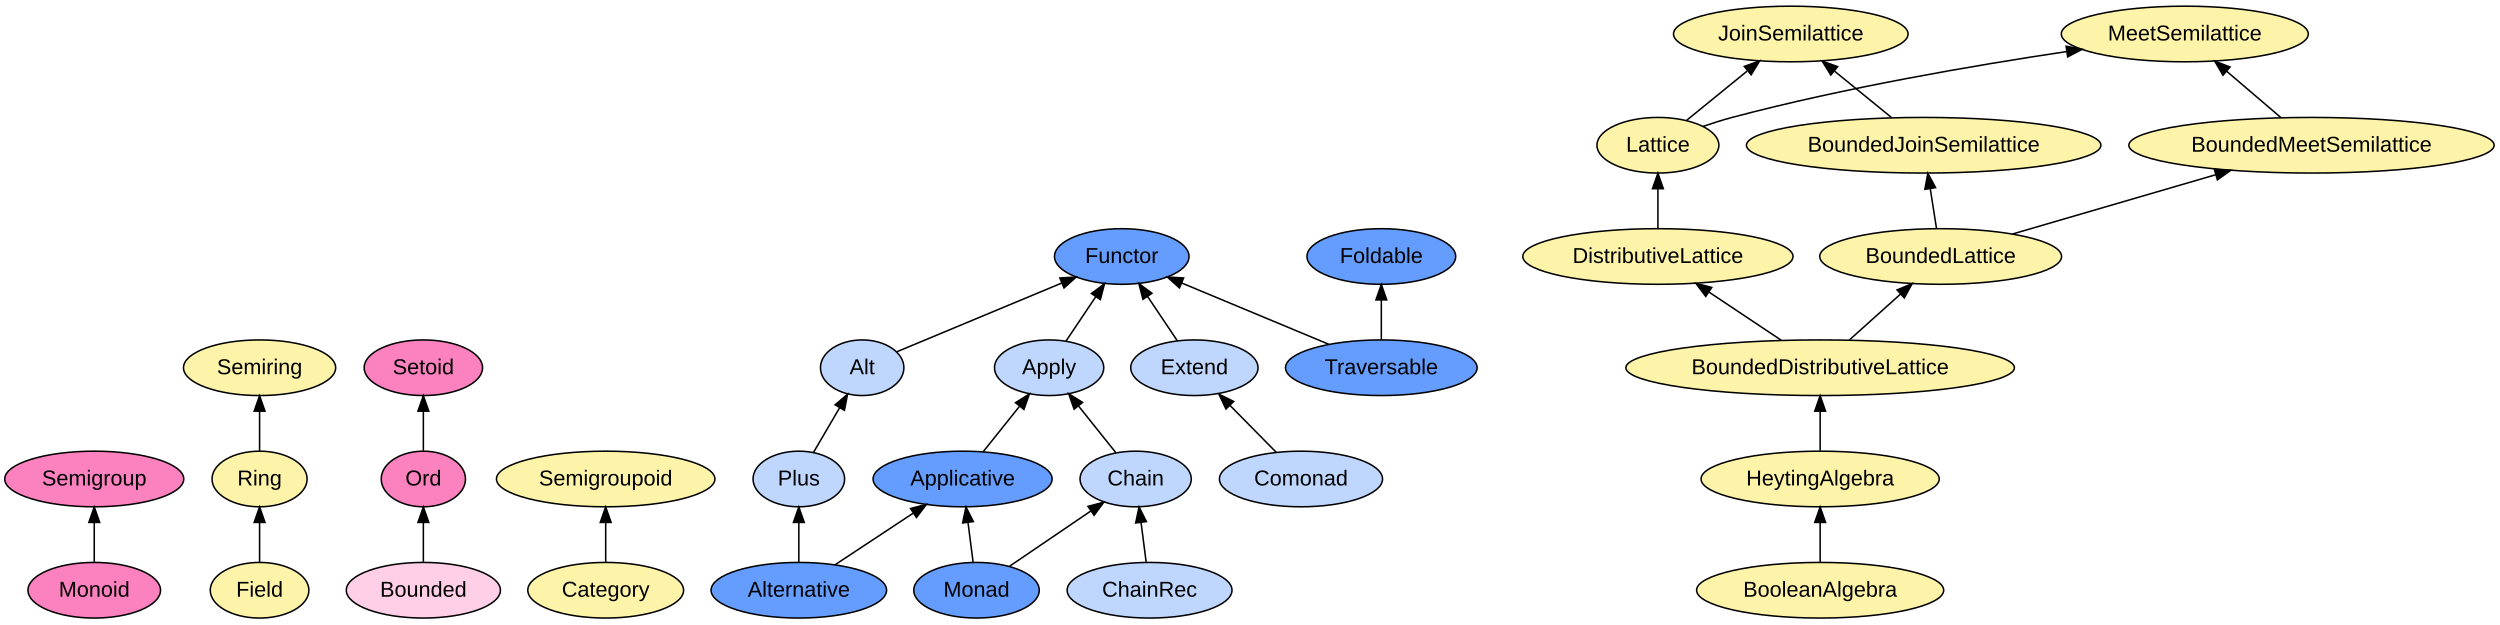
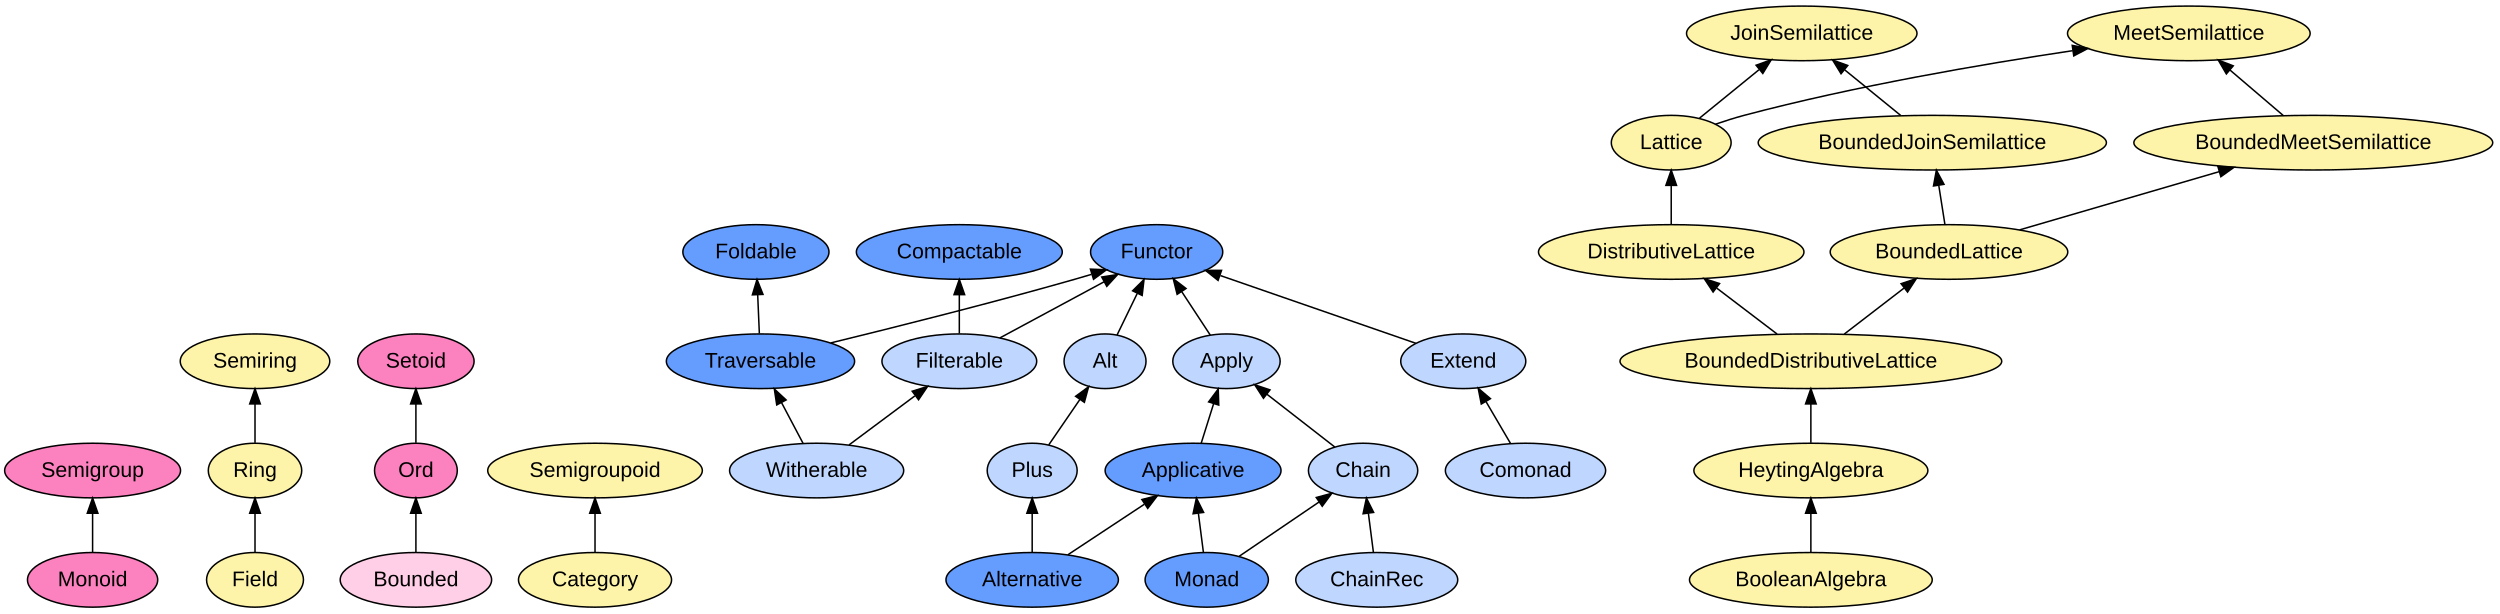
- <svg xmlns="http://www.w3.org/2000/svg" width="1618pt" height="404pt" viewBox="0.00 0.00 1618.00 404.00">
+ <svg xmlns="http://www.w3.org/2000/svg" width="1647pt" height="404pt" viewBox="0.00 0.00 1647.00 404.00">
  <g id="graph1" class="graph" transform="scale(1 1) rotate(0) translate(4 400)">
-     <polygon fill="white" stroke="white" points="-4,5 -4,-400 1615,-400 1615,5 -4,5" />
+     <polygon fill="white" stroke="white" points="-4,5 -4,-400 1644,-400 1644,5 -4,5" />
    <g id="node1" class="node">
      <ellipse fill="#fc81bf" stroke="black" cx="57" cy="-18" rx="42.893" ry="18" />
      <text text-anchor="middle" x="57" y="-13.8" font-family="arial" font-size="14.00">Monoid</text>
    </g>
    <g id="node3" class="node">
      <ellipse fill="#fc81bf" stroke="black" cx="57" cy="-90" rx="57.939" ry="18" />
      <text text-anchor="middle" x="57" y="-85.8" font-family="arial" font-size="14.00">Semigroup</text>
    </g>
    <g id="edge2" class="edge">
      <path fill="none" stroke="black" d="M57,-36.303C57,-44.017 57,-53.288 57,-61.888" />
      <polygon fill="black" stroke="black" points="53.5,-61.896 57,-71.896 60.5,-61.896 53.5,-61.896" />
    </g>
    <g id="node4" class="node">
      <ellipse fill="#fdf4aa" stroke="black" cx="164" cy="-18" rx="31.917" ry="18" />
      <text text-anchor="middle" x="164" y="-13.8" font-family="arial" font-size="14.00">Field</text>
    </g>
    <g id="node6" class="node">
      <ellipse fill="#fdf4aa" stroke="black" cx="164" cy="-90" rx="30.775" ry="18" />
      <text text-anchor="middle" x="164" y="-85.8" font-family="arial" font-size="14.00">Ring</text>
    </g>
    <g id="edge4" class="edge">
      <path fill="none" stroke="black" d="M164,-36.303C164,-44.017 164,-53.288 164,-61.888" />
      <polygon fill="black" stroke="black" points="160.5,-61.896 164,-71.896 167.5,-61.896 160.5,-61.896" />
    </g>
    <g id="node7" class="node">
      <ellipse fill="#fdf4aa" stroke="black" cx="164" cy="-162" rx="49.251" ry="18" />
      <text text-anchor="middle" x="164" y="-157.8" font-family="arial" font-size="14.00">Semiring</text>
    </g>
    <g id="edge5" class="edge">
      <path fill="none" stroke="black" d="M164,-108.303C164,-116.017 164,-125.288 164,-133.888" />
      <polygon fill="black" stroke="black" points="160.5,-133.896 164,-143.896 167.5,-133.896 160.5,-133.896" />
    </g>
    <g id="node8" class="node">
      <ellipse fill="#fc81bf" stroke="black" cx="270" cy="-90" rx="27.264" ry="18" />
      <text text-anchor="middle" x="270" y="-85.8" font-family="arial" font-size="14.00">Ord</text>
    </g>
    <g id="node9" class="node">
      <ellipse fill="#fc81bf" stroke="black" cx="270" cy="-162" rx="38.316" ry="18" />
      <text text-anchor="middle" x="270" y="-157.8" font-family="arial" font-size="14.00">Setoid</text>
    </g>
    <g id="edge8" class="edge">
      <path fill="none" stroke="black" d="M270,-108.303C270,-116.017 270,-125.288 270,-133.888" />
      <polygon fill="black" stroke="black" points="266.5,-133.896 270,-143.896 273.5,-133.896 266.5,-133.896" />
    </g>
    <g id="node10" class="node">
      <ellipse fill="#fecfe6" stroke="black" cx="270" cy="-18" rx="49.874" ry="18" />
      <text text-anchor="middle" x="270" y="-13.8" font-family="arial" font-size="14.00">Bounded</text>
    </g>
    <g id="edge7" class="edge">
      <path fill="none" stroke="black" d="M270,-36.303C270,-44.017 270,-53.288 270,-61.888" />
      <polygon fill="black" stroke="black" points="266.5,-61.896 270,-71.896 273.5,-61.896 266.5,-61.896" />
    </g>
    <g id="node12" class="node">
      <ellipse fill="#fdf4aa" stroke="black" cx="388" cy="-18" rx="50.417" ry="18" />
      <text text-anchor="middle" x="388" y="-13.8" font-family="arial" font-size="14.00">Category</text>
    </g>
    <g id="node14" class="node">
      <ellipse fill="#fdf4aa" stroke="black" cx="388" cy="-90" rx="70.697" ry="18" />
      <text text-anchor="middle" x="388" y="-85.8" font-family="arial" font-size="14.00">Semigroupoid</text>
    </g>
    <g id="edge10" class="edge">
      <path fill="none" stroke="black" d="M388,-36.303C388,-44.017 388,-53.288 388,-61.888" />
      <polygon fill="black" stroke="black" points="384.5,-61.896 388,-71.896 391.5,-61.896 384.5,-61.896" />
    </g>
    <g id="node15" class="node">
-       <ellipse fill="#659dfe" stroke="black" cx="722" cy="-234" rx="43.537" ry="18" />
-       <text text-anchor="middle" x="722" y="-229.8" font-family="arial" font-size="14.00">Functor</text>
+       <ellipse fill="#659dfe" stroke="black" cx="758" cy="-234" rx="43.537" ry="18" />
+       <text text-anchor="middle" x="758" y="-229.8" font-family="arial" font-size="14.00">Functor</text>
    </g>
    <g id="node16" class="node">
-       <ellipse fill="#659dfe" stroke="black" cx="619" cy="-90" rx="57.939" ry="18" />
-       <text text-anchor="middle" x="619" y="-85.8" font-family="arial" font-size="14.00">Applicative</text>
-     </g>
-     <g id="node27" class="node">
-       <ellipse fill="#bfd7ff" stroke="black" cx="675" cy="-162" rx="35.37" ry="18" />
-       <text text-anchor="middle" x="675" y="-157.8" font-family="arial" font-size="14.00">Apply</text>
+       <ellipse fill="#659dfe" stroke="black" cx="782" cy="-90" rx="57.939" ry="18" />
+       <text text-anchor="middle" x="782" y="-85.8" font-family="arial" font-size="14.00">Applicative</text>
+     </g>
+     <g id="node28" class="node">
+       <ellipse fill="#bfd7ff" stroke="black" cx="804" cy="-162" rx="35.37" ry="18" />
+       <text text-anchor="middle" x="804" y="-157.8" font-family="arial" font-size="14.00">Apply</text>
    </g>
    <g id="edge20" class="edge">
-       <path fill="none" stroke="black" d="M632.271,-107.589C639.276,-116.345 647.999,-127.249 655.734,-136.918" />
-       <polygon fill="black" stroke="black" points="653.229,-139.39 662.21,-145.012 658.696,-135.017 653.229,-139.39" />
+       <path fill="none" stroke="black" d="M787.326,-107.945C789.775,-115.739 792.742,-125.178 795.489,-133.921" />
+       <polygon fill="black" stroke="black" points="792.233,-135.234 798.571,-143.725 798.911,-133.135 792.233,-135.234" />
    </g>
    <g id="node17" class="node">
-       <ellipse fill="#659dfe" stroke="black" cx="628" cy="-18" rx="40.606" ry="18" />
-       <text text-anchor="middle" x="628" y="-13.8" font-family="arial" font-size="14.00">Monad</text>
+       <ellipse fill="#659dfe" stroke="black" cx="791" cy="-18" rx="40.606" ry="18" />
+       <text text-anchor="middle" x="791" y="-13.8" font-family="arial" font-size="14.00">Monad</text>
    </g>
    <g id="edge19" class="edge">
-       <path fill="none" stroke="black" d="M625.775,-36.303C624.783,-44.017 623.592,-53.288 622.486,-61.888" />
-       <polygon fill="black" stroke="black" points="619.003,-61.531 621.199,-71.896 625.946,-62.424 619.003,-61.531" />
-     </g>
-     <g id="node29" class="node">
-       <ellipse fill="#bfd7ff" stroke="black" cx="731" cy="-90" rx="36.013" ry="18" />
-       <text text-anchor="middle" x="731" y="-85.8" font-family="arial" font-size="14.00">Chain</text>
+       <path fill="none" stroke="black" d="M788.775,-36.303C787.783,-44.017 786.592,-53.288 785.486,-61.888" />
+       <polygon fill="black" stroke="black" points="782.003,-61.531 784.199,-71.896 788.946,-62.424 782.003,-61.531" />
+     </g>
+     <g id="node30" class="node">
+       <ellipse fill="#bfd7ff" stroke="black" cx="894" cy="-90" rx="36.013" ry="18" />
+       <text text-anchor="middle" x="894" y="-85.8" font-family="arial" font-size="14.00">Chain</text>
    </g>
    <g id="edge23" class="edge">
-       <path fill="none" stroke="black" d="M649.342,-33.504C664.596,-43.871 685.3,-57.942 702.044,-69.321" />
-       <polygon fill="black" stroke="black" points="700.15,-72.266 710.389,-74.992 704.085,-66.477 700.15,-72.266" />
+       <path fill="none" stroke="black" d="M812.342,-33.504C827.596,-43.871 848.3,-57.942 865.044,-69.321" />
+       <polygon fill="black" stroke="black" points="863.15,-72.266 873.389,-74.992 867.085,-66.477 863.15,-72.266" />
    </g>
    <g id="node18" class="node">
-       <ellipse fill="#659dfe" stroke="black" cx="513" cy="-18" rx="56.793" ry="18" />
-       <text text-anchor="middle" x="513" y="-13.8" font-family="arial" font-size="14.00">Alternative</text>
+       <ellipse fill="#659dfe" stroke="black" cx="676" cy="-18" rx="56.793" ry="18" />
+       <text text-anchor="middle" x="676" y="-13.8" font-family="arial" font-size="14.00">Alternative</text>
    </g>
    <g id="edge14" class="edge">
-       <path fill="none" stroke="black" d="M536.525,-34.535C551.346,-44.323 570.677,-57.088 586.898,-67.8" />
-       <polygon fill="black" stroke="black" points="585.268,-70.918 595.541,-73.508 589.125,-65.077 585.268,-70.918" />
-     </g>
-     <g id="node25" class="node">
-       <ellipse fill="#bfd7ff" stroke="black" cx="513" cy="-90" rx="29.634" ry="18" />
-       <text text-anchor="middle" x="513" y="-85.8" font-family="arial" font-size="14.00">Plus</text>
+       <path fill="none" stroke="black" d="M699.525,-34.535C714.346,-44.323 733.677,-57.088 749.898,-67.8" />
+       <polygon fill="black" stroke="black" points="748.268,-70.918 758.541,-73.508 752.125,-65.077 748.268,-70.918" />
+     </g>
+     <g id="node26" class="node">
+       <ellipse fill="#bfd7ff" stroke="black" cx="676" cy="-90" rx="29.634" ry="18" />
+       <text text-anchor="middle" x="676" y="-85.8" font-family="arial" font-size="14.00">Plus</text>
    </g>
    <g id="edge16" class="edge">
-       <path fill="none" stroke="black" d="M513,-36.303C513,-44.017 513,-53.288 513,-61.888" />
-       <polygon fill="black" stroke="black" points="509.5,-61.896 513,-71.896 516.5,-61.896 509.5,-61.896" />
+       <path fill="none" stroke="black" d="M676,-36.303C676,-44.017 676,-53.288 676,-61.888" />
+       <polygon fill="black" stroke="black" points="672.5,-61.896 676,-71.896 679.5,-61.896 672.5,-61.896" />
    </g>
    <g id="node19" class="node">
-       <ellipse fill="#659dfe" stroke="black" cx="890" cy="-162" rx="62.014" ry="18" />
-       <text text-anchor="middle" x="890" y="-157.8" font-family="arial" font-size="14.00">Traversable</text>
+       <ellipse fill="#659dfe" stroke="black" cx="497" cy="-162" rx="62.014" ry="18" />
+       <text text-anchor="middle" x="497" y="-157.8" font-family="arial" font-size="14.00">Traversable</text>
    </g>
    <g id="edge33" class="edge">
-       <path fill="none" stroke="black" d="M856.003,-177.166C828.437,-188.651 789.577,-204.843 760.798,-216.834" />
-       <polygon fill="black" stroke="black" points="759.34,-213.65 751.456,-220.727 762.033,-220.111 759.34,-213.65" />
+       <path fill="none" stroke="black" d="M543.234,-174.075C585.312,-184.335 649.062,-200.332 704,-216 707.615,-217.031 711.356,-218.134 715.103,-219.263" />
+       <polygon fill="black" stroke="black" points="714.372,-222.7 724.959,-222.286 716.424,-216.007 714.372,-222.7" />
    </g>
    <g id="node20" class="node">
-       <ellipse fill="#659dfe" stroke="black" cx="890" cy="-234" rx="48.126" ry="18" />
-       <text text-anchor="middle" x="890" y="-229.8" font-family="arial" font-size="14.00">Foldable</text>
+       <ellipse fill="#659dfe" stroke="black" cx="494" cy="-234" rx="48.126" ry="18" />
+       <text text-anchor="middle" x="494" y="-229.8" font-family="arial" font-size="14.00">Foldable</text>
    </g>
    <g id="edge31" class="edge">
-       <path fill="none" stroke="black" d="M890,-180.303C890,-188.017 890,-197.288 890,-205.888" />
-       <polygon fill="black" stroke="black" points="886.5,-205.896 890,-215.896 893.5,-205.896 886.5,-205.896" />
+       <path fill="none" stroke="black" d="M496.258,-180.303C495.928,-188.017 495.531,-197.288 495.162,-205.888" />
+       <polygon fill="black" stroke="black" points="491.665,-205.755 494.733,-215.896 498.658,-206.055 491.665,-205.755" />
    </g>
    <g id="node21" class="node">
-       <ellipse fill="#bfd7ff" stroke="black" cx="554" cy="-162" rx="27" ry="18" />
-       <text text-anchor="middle" x="554" y="-157.8" font-family="arial" font-size="14.00">Alt</text>
+       <ellipse fill="#659dfe" stroke="black" cx="628" cy="-234" rx="67.832" ry="18" />
+       <text text-anchor="middle" x="628" y="-229.8" font-family="arial" font-size="14.00">Compactable</text>
+     </g>
+     <g id="node22" class="node">
+       <ellipse fill="#bfd7ff" stroke="black" cx="724" cy="-162" rx="27" ry="18" />
+       <text text-anchor="middle" x="724" y="-157.8" font-family="arial" font-size="14.00">Alt</text>
    </g>
    <g id="edge12" class="edge">
-       <path fill="none" stroke="black" d="M576.309,-172.295C603.524,-183.635 649.992,-202.997 683.131,-216.805" />
-       <polygon fill="black" stroke="black" points="681.947,-220.103 692.524,-220.718 684.639,-213.641 681.947,-220.103" />
+       <path fill="none" stroke="black" d="M731.886,-179.235C735.846,-187.389 740.743,-197.471 745.223,-206.693" />
+       <polygon fill="black" stroke="black" points="742.165,-208.41 749.683,-215.876 748.462,-205.352 742.165,-208.41" />
    </g>
    <g id="edge17" class="edge">
-       <path fill="none" stroke="black" d="M522.509,-107.235C527.529,-115.805 533.796,-126.506 539.415,-136.1" />
-       <polygon fill="black" stroke="black" points="536.468,-137.993 544.542,-144.853 542.508,-134.455 536.468,-137.993" />
+       <path fill="none" stroke="black" d="M686.892,-106.884C692.968,-115.745 700.66,-126.963 707.464,-136.885" />
+       <polygon fill="black" stroke="black" points="704.609,-138.911 713.151,-145.179 710.382,-134.952 704.609,-138.911" />
    </g>
    <g id="edge21" class="edge">
-       <path fill="none" stroke="black" d="M685.901,-179.235C691.631,-187.77 698.781,-198.418 705.201,-207.981" />
-       <polygon fill="black" stroke="black" points="702.352,-210.015 710.832,-216.367 708.163,-206.113 702.352,-210.015" />
+       <path fill="none" stroke="black" d="M793.331,-179.235C787.723,-187.77 780.725,-198.418 774.441,-207.981" />
+       <polygon fill="black" stroke="black" points="771.497,-206.087 768.931,-216.367 777.347,-209.932 771.497,-206.087" />
    </g>
    <g id="edge24" class="edge">
-       <path fill="none" stroke="black" d="M718.293,-106.884C711.133,-115.834 702.048,-127.19 694.052,-137.185" />
-       <polygon fill="black" stroke="black" points="691.171,-135.184 687.657,-145.179 696.637,-139.557 691.171,-135.184" />
-     </g>
-     <g id="node30" class="node">
-       <ellipse fill="#bfd7ff" stroke="black" cx="740" cy="-18" rx="53.348" ry="18" />
-       <text text-anchor="middle" x="740" y="-13.8" font-family="arial" font-size="14.00">ChainRec</text>
+       <path fill="none" stroke="black" d="M875.352,-105.504C862.44,-115.547 845.059,-129.066 830.684,-140.246" />
+       <polygon fill="black" stroke="black" points="828.369,-137.612 822.624,-146.515 832.667,-143.138 828.369,-137.612" />
+     </g>
+     <g id="node31" class="node">
+       <ellipse fill="#bfd7ff" stroke="black" cx="903" cy="-18" rx="53.348" ry="18" />
+       <text text-anchor="middle" x="903" y="-13.8" font-family="arial" font-size="14.00">ChainRec</text>
    </g>
    <g id="edge26" class="edge">
-       <path fill="none" stroke="black" d="M737.775,-36.303C736.783,-44.017 735.592,-53.288 734.486,-61.888" />
-       <polygon fill="black" stroke="black" points="731.003,-61.531 733.199,-71.896 737.946,-62.424 731.003,-61.531" />
-     </g>
-     <g id="node32" class="node">
-       <ellipse fill="#bfd7ff" stroke="black" cx="838" cy="-90" rx="52.785" ry="18" />
-       <text text-anchor="middle" x="838" y="-85.8" font-family="arial" font-size="14.00">Comonad</text>
-     </g>
-     <g id="node34" class="node">
-       <ellipse fill="#bfd7ff" stroke="black" cx="769" cy="-162" rx="41.188" ry="18" />
-       <text text-anchor="middle" x="769" y="-157.8" font-family="arial" font-size="14.00">Extend</text>
+       <path fill="none" stroke="black" d="M900.775,-36.303C899.783,-44.017 898.592,-53.288 897.486,-61.888" />
+       <polygon fill="black" stroke="black" points="894.003,-61.531 896.199,-71.896 900.946,-62.424 894.003,-61.531" />
+     </g>
+     <g id="node33" class="node">
+       <ellipse fill="#bfd7ff" stroke="black" cx="1001" cy="-90" rx="52.785" ry="18" />
+       <text text-anchor="middle" x="1001" y="-85.8" font-family="arial" font-size="14.00">Comonad</text>
+     </g>
+     <g id="node35" class="node">
+       <ellipse fill="#bfd7ff" stroke="black" cx="960" cy="-162" rx="41.188" ry="18" />
+       <text text-anchor="middle" x="960" y="-157.8" font-family="arial" font-size="14.00">Extend</text>
    </g>
    <g id="edge28" class="edge">
-       <path fill="none" stroke="black" d="M821.997,-107.235C813.114,-116.247 801.908,-127.615 792.091,-137.574" />
-       <polygon fill="black" stroke="black" points="789.444,-135.274 784.917,-144.853 794.429,-140.188 789.444,-135.274" />
+       <path fill="none" stroke="black" d="M991.075,-107.945C986.24,-116.199 980.325,-126.299 974.958,-135.462" />
+       <polygon fill="black" stroke="black" points="971.868,-133.813 969.834,-144.211 977.908,-137.351 971.868,-133.813" />
    </g>
    <g id="edge29" class="edge">
-       <path fill="none" stroke="black" d="M757.862,-179.589C752.125,-188.132 745.016,-198.722 738.643,-208.213" />
-       <polygon fill="black" stroke="black" points="735.727,-206.277 733.058,-216.53 741.539,-210.179 735.727,-206.277" />
-     </g>
-     <g id="node37" class="node">
-       <ellipse fill="#fdf4aa" stroke="black" cx="1174" cy="-18" rx="79.965" ry="18" />
-       <text text-anchor="middle" x="1174" y="-13.8" font-family="arial" font-size="14.00">BooleanAlgebra</text>
-     </g>
-     <g id="node39" class="node">
-       <ellipse fill="#fdf4aa" stroke="black" cx="1174" cy="-90" rx="77.078" ry="18" />
-       <text text-anchor="middle" x="1174" y="-85.8" font-family="arial" font-size="14.00">HeytingAlgebra</text>
+       <path fill="none" stroke="black" d="M928.88,-173.784C894.339,-185.754 838.411,-205.135 800.006,-218.444" />
+       <polygon fill="black" stroke="black" points="798.46,-215.275 790.158,-221.856 800.752,-221.889 798.46,-215.275" />
+     </g>
+     <g id="node38" class="node">
+       <ellipse fill="#bfd7ff" stroke="black" cx="628" cy="-162" rx="50.974" ry="18" />
+       <text text-anchor="middle" x="628" y="-157.8" font-family="arial" font-size="14.00">Filterable</text>
    </g>
    <g id="edge35" class="edge">
-       <path fill="none" stroke="black" d="M1174,-36.303C1174,-44.017 1174,-53.288 1174,-61.888" />
-       <polygon fill="black" stroke="black" points="1170.5,-61.896 1174,-71.896 1177.5,-61.896 1170.5,-61.896" />
-     </g>
-     <g id="node40" class="node">
-       <ellipse fill="#fdf4aa" stroke="black" cx="1174" cy="-162" rx="125.748" ry="18" />
-       <text text-anchor="middle" x="1174" y="-157.8" font-family="arial" font-size="14.00">BoundedDistributiveLattice</text>
-     </g>
-     <g id="edge36" class="edge">
-       <path fill="none" stroke="black" d="M1174,-108.303C1174,-116.017 1174,-125.288 1174,-133.888" />
-       <polygon fill="black" stroke="black" points="1170.5,-133.896 1174,-143.896 1177.5,-133.896 1170.5,-133.896" />
+       <path fill="none" stroke="black" d="M654.621,-177.334C674.511,-188.044 701.869,-202.776 723.446,-214.394" />
+       <polygon fill="black" stroke="black" points="721.836,-217.502 732.3,-219.162 725.155,-211.339 721.836,-217.502" />
+     </g>
+     <g id="edge37" class="edge">
+       <path fill="none" stroke="black" d="M628,-180.303C628,-188.017 628,-197.288 628,-205.888" />
+       <polygon fill="black" stroke="black" points="624.5,-205.896 628,-215.896 631.5,-205.896 624.5,-205.896" />
    </g>
    <g id="node41" class="node">
-       <ellipse fill="#fdf4aa" stroke="black" cx="1252" cy="-234" rx="78.26" ry="18" />
-       <text text-anchor="middle" x="1252" y="-229.8" font-family="arial" font-size="14.00">BoundedLattice</text>
-     </g>
-     <g id="edge37" class="edge">
-       <path fill="none" stroke="black" d="M1192.88,-179.945C1202.82,-188.866 1215.16,-199.943 1226,-209.664" />
-       <polygon fill="black" stroke="black" points="1223.78,-212.378 1233.56,-216.453 1228.46,-207.169 1223.78,-212.378" />
+       <ellipse fill="#bfd7ff" stroke="black" cx="534" cy="-90" rx="57.355" ry="18" />
+       <text text-anchor="middle" x="534" y="-85.8" font-family="arial" font-size="14.00">Witherable</text>
+     </g>
+     <g id="edge39" class="edge">
+       <path fill="none" stroke="black" d="M525.043,-107.945C520.789,-115.993 515.608,-125.795 510.862,-134.774" />
+       <polygon fill="black" stroke="black" points="507.71,-133.248 506.131,-143.725 513.899,-136.519 507.71,-133.248" />
+     </g>
+     <g id="edge41" class="edge">
+       <path fill="none" stroke="black" d="M555.33,-106.884C568.159,-116.438 584.67,-128.733 598.71,-139.188" />
+       <polygon fill="black" stroke="black" points="596.967,-142.254 607.078,-145.42 601.148,-136.64 596.967,-142.254" />
    </g>
    <g id="node44" class="node">
-       <ellipse fill="#fdf4aa" stroke="black" cx="1069" cy="-234" rx="87.449" ry="18" />
-       <text text-anchor="middle" x="1069" y="-229.8" font-family="arial" font-size="14.00">DistributiveLattice</text>
-     </g>
-     <g id="edge40" class="edge">
-       <path fill="none" stroke="black" d="M1148.85,-179.767C1134.85,-189.099 1117.26,-200.83 1102.15,-210.903" />
-       <polygon fill="black" stroke="black" points="1099.96,-208.152 1093.58,-216.612 1103.84,-213.977 1099.96,-208.152" />
-     </g>
-     <g id="node42" class="node">
-       <ellipse fill="#fdf4aa" stroke="black" cx="1241" cy="-306" rx="114.715" ry="18" />
-       <text text-anchor="middle" x="1241" y="-301.8" font-family="arial" font-size="14.00">BoundedJoinSemilattice</text>
-     </g>
-     <g id="edge38" class="edge">
-       <path fill="none" stroke="black" d="M1249.28,-252.303C1248.07,-260.017 1246.61,-269.288 1245.26,-277.888" />
-       <polygon fill="black" stroke="black" points="1241.78,-277.474 1243.69,-287.896 1248.7,-278.56 1241.78,-277.474" />
+       <ellipse fill="#fdf4aa" stroke="black" cx="1189" cy="-18" rx="79.965" ry="18" />
+       <text text-anchor="middle" x="1189" y="-13.8" font-family="arial" font-size="14.00">BooleanAlgebra</text>
+     </g>
+     <g id="node46" class="node">
+       <ellipse fill="#fdf4aa" stroke="black" cx="1189" cy="-90" rx="77.078" ry="18" />
+       <text text-anchor="middle" x="1189" y="-85.8" font-family="arial" font-size="14.00">HeytingAlgebra</text>
+     </g>
+     <g id="edge43" class="edge">
+       <path fill="none" stroke="black" d="M1189,-36.303C1189,-44.017 1189,-53.288 1189,-61.888" />
+       <polygon fill="black" stroke="black" points="1185.5,-61.896 1189,-71.896 1192.5,-61.896 1185.5,-61.896" />
+     </g>
+     <g id="node47" class="node">
+       <ellipse fill="#fdf4aa" stroke="black" cx="1189" cy="-162" rx="125.748" ry="18" />
+       <text text-anchor="middle" x="1189" y="-157.8" font-family="arial" font-size="14.00">BoundedDistributiveLattice</text>
+     </g>
+     <g id="edge44" class="edge">
+       <path fill="none" stroke="black" d="M1189,-108.303C1189,-116.017 1189,-125.288 1189,-133.888" />
+       <polygon fill="black" stroke="black" points="1185.5,-133.896 1189,-143.896 1192.5,-133.896 1185.5,-133.896" />
+     </g>
+     <g id="node48" class="node">
+       <ellipse fill="#fdf4aa" stroke="black" cx="1280" cy="-234" rx="78.26" ry="18" />
+       <text text-anchor="middle" x="1280" y="-229.8" font-family="arial" font-size="14.00">BoundedLattice</text>
+     </g>
+     <g id="edge45" class="edge">
+       <path fill="none" stroke="black" d="M1211.03,-179.945C1222.85,-189.04 1237.59,-200.374 1250.4,-210.229" />
+       <polygon fill="black" stroke="black" points="1248.43,-213.13 1258.49,-216.453 1252.7,-207.581 1248.43,-213.13" />
    </g>
    <g id="node51" class="node">
-       <ellipse fill="#fdf4aa" stroke="black" cx="1492" cy="-306" rx="118.226" ry="18" />
-       <text text-anchor="middle" x="1492" y="-301.8" font-family="arial" font-size="14.00">BoundedMeetSemilattice</text>
+       <ellipse fill="#fdf4aa" stroke="black" cx="1097" cy="-234" rx="87.449" ry="18" />
+       <text text-anchor="middle" x="1097" y="-229.8" font-family="arial" font-size="14.00">DistributiveLattice</text>
    </g>
    <g id="edge48" class="edge">
-       <path fill="none" stroke="black" d="M1298.56,-248.58C1336.04,-259.512 1389.05,-274.973 1430.1,-286.947" />
-       <polygon fill="black" stroke="black" points="1429.15,-290.316 1439.73,-289.756 1431.11,-283.596 1429.15,-290.316" />
-     </g>
-     <g id="node46" class="node">
-       <ellipse fill="#fdf4aa" stroke="black" cx="1155" cy="-378" rx="75.915" ry="18" />
-       <text text-anchor="middle" x="1155" y="-373.8" font-family="arial" font-size="14.00">JoinSemilattice</text>
+       <path fill="none" stroke="black" d="M1166.73,-179.945C1154.78,-189.04 1139.88,-200.374 1126.93,-210.229" />
+       <polygon fill="black" stroke="black" points="1124.59,-207.612 1118.75,-216.453 1128.83,-213.183 1124.59,-207.612" />
+     </g>
+     <g id="node49" class="node">
+       <ellipse fill="#fdf4aa" stroke="black" cx="1269" cy="-306" rx="114.715" ry="18" />
+       <text text-anchor="middle" x="1269" y="-301.8" font-family="arial" font-size="14.00">BoundedJoinSemilattice</text>
    </g>
    <g id="edge46" class="edge">
-       <path fill="none" stroke="black" d="M1220.18,-323.945C1209.11,-332.953 1195.35,-344.158 1183.32,-353.947" />
-       <polygon fill="black" stroke="black" points="1180.88,-351.425 1175.33,-360.453 1185.29,-356.854 1180.88,-351.425" />
-     </g>
-     <g id="node45" class="node">
-       <ellipse fill="#fdf4aa" stroke="black" cx="1069" cy="-306" rx="39.46" ry="18" />
-       <text text-anchor="middle" x="1069" y="-301.8" font-family="arial" font-size="14.00">Lattice</text>
-     </g>
-     <g id="edge41" class="edge">
-       <path fill="none" stroke="black" d="M1069,-252.303C1069,-260.017 1069,-269.288 1069,-277.888" />
-       <polygon fill="black" stroke="black" points="1065.5,-277.896 1069,-287.896 1072.5,-277.896 1065.5,-277.896" />
-     </g>
-     <g id="edge42" class="edge">
-       <path fill="none" stroke="black" d="M1087.66,-322.189C1099.09,-331.491 1113.94,-343.576 1126.78,-354.031" />
-       <polygon fill="black" stroke="black" points="1124.91,-357.022 1134.88,-360.62 1129.33,-351.593 1124.91,-357.022" />
-     </g>
-     <g id="node48" class="node">
-       <ellipse fill="#fdf4aa" stroke="black" cx="1410" cy="-378" rx="79.926" ry="18" />
-       <text text-anchor="middle" x="1410" y="-373.8" font-family="arial" font-size="14.00">MeetSemilattice</text>
-     </g>
-     <g id="edge44" class="edge">
-       <path fill="none" stroke="black" d="M1098.21,-318.189C1104.36,-320.306 1110.85,-322.366 1117,-324 1189.5,-343.26 1273.94,-357.714 1333.5,-366.622" />
-       <polygon fill="black" stroke="black" points="1333.18,-370.112 1343.58,-368.113 1334.2,-363.188 1333.18,-370.112" />
+       <path fill="none" stroke="black" d="M1277.28,-252.303C1276.07,-260.017 1274.61,-269.288 1273.26,-277.888" />
+       <polygon fill="black" stroke="black" points="1269.78,-277.474 1271.69,-287.896 1276.7,-278.56 1269.78,-277.474" />
+     </g>
+     <g id="node58" class="node">
+       <ellipse fill="#fdf4aa" stroke="black" cx="1520" cy="-306" rx="118.226" ry="18" />
+       <text text-anchor="middle" x="1520" y="-301.8" font-family="arial" font-size="14.00">BoundedMeetSemilattice</text>
+     </g>
+     <g id="edge56" class="edge">
+       <path fill="none" stroke="black" d="M1326.56,-248.58C1364.04,-259.512 1417.05,-274.973 1458.1,-286.947" />
+       <polygon fill="black" stroke="black" points="1457.15,-290.316 1467.73,-289.756 1459.11,-283.596 1457.15,-290.316" />
+     </g>
+     <g id="node53" class="node">
+       <ellipse fill="#fdf4aa" stroke="black" cx="1183" cy="-378" rx="75.915" ry="18" />
+       <text text-anchor="middle" x="1183" y="-373.8" font-family="arial" font-size="14.00">JoinSemilattice</text>
+     </g>
+     <g id="edge54" class="edge">
+       <path fill="none" stroke="black" d="M1248.18,-323.945C1237.11,-332.953 1223.35,-344.158 1211.32,-353.947" />
+       <polygon fill="black" stroke="black" points="1208.88,-351.425 1203.33,-360.453 1213.29,-356.854 1208.88,-351.425" />
+     </g>
+     <g id="node52" class="node">
+       <ellipse fill="#fdf4aa" stroke="black" cx="1097" cy="-306" rx="39.46" ry="18" />
+       <text text-anchor="middle" x="1097" y="-301.8" font-family="arial" font-size="14.00">Lattice</text>
    </g>
    <g id="edge49" class="edge">
-       <path fill="none" stroke="black" d="M1472.15,-323.945C1461.6,-332.953 1448.47,-344.158 1437.01,-353.947" />
-       <polygon fill="black" stroke="black" points="1434.72,-351.298 1429.38,-360.453 1439.26,-356.622 1434.72,-351.298" />
+       <path fill="none" stroke="black" d="M1097,-252.303C1097,-260.017 1097,-269.288 1097,-277.888" />
+       <polygon fill="black" stroke="black" points="1093.5,-277.896 1097,-287.896 1100.5,-277.896 1093.5,-277.896" />
+     </g>
+     <g id="edge50" class="edge">
+       <path fill="none" stroke="black" d="M1115.66,-322.189C1127.09,-331.491 1141.94,-343.576 1154.78,-354.031" />
+       <polygon fill="black" stroke="black" points="1152.91,-357.022 1162.88,-360.62 1157.33,-351.593 1152.91,-357.022" />
+     </g>
+     <g id="node55" class="node">
+       <ellipse fill="#fdf4aa" stroke="black" cx="1438" cy="-378" rx="79.926" ry="18" />
+       <text text-anchor="middle" x="1438" y="-373.8" font-family="arial" font-size="14.00">MeetSemilattice</text>
+     </g>
+     <g id="edge52" class="edge">
+       <path fill="none" stroke="black" d="M1126.21,-318.189C1132.36,-320.306 1138.85,-322.366 1145,-324 1217.5,-343.26 1301.94,-357.714 1361.5,-366.622" />
+       <polygon fill="black" stroke="black" points="1361.18,-370.112 1371.58,-368.113 1362.2,-363.188 1361.18,-370.112" />
+     </g>
+     <g id="edge57" class="edge">
+       <path fill="none" stroke="black" d="M1500.15,-323.945C1489.6,-332.953 1476.47,-344.158 1465.01,-353.947" />
+       <polygon fill="black" stroke="black" points="1462.72,-351.298 1457.38,-360.453 1467.26,-356.622 1462.72,-351.298" />
    </g>
  </g>
</svg>
